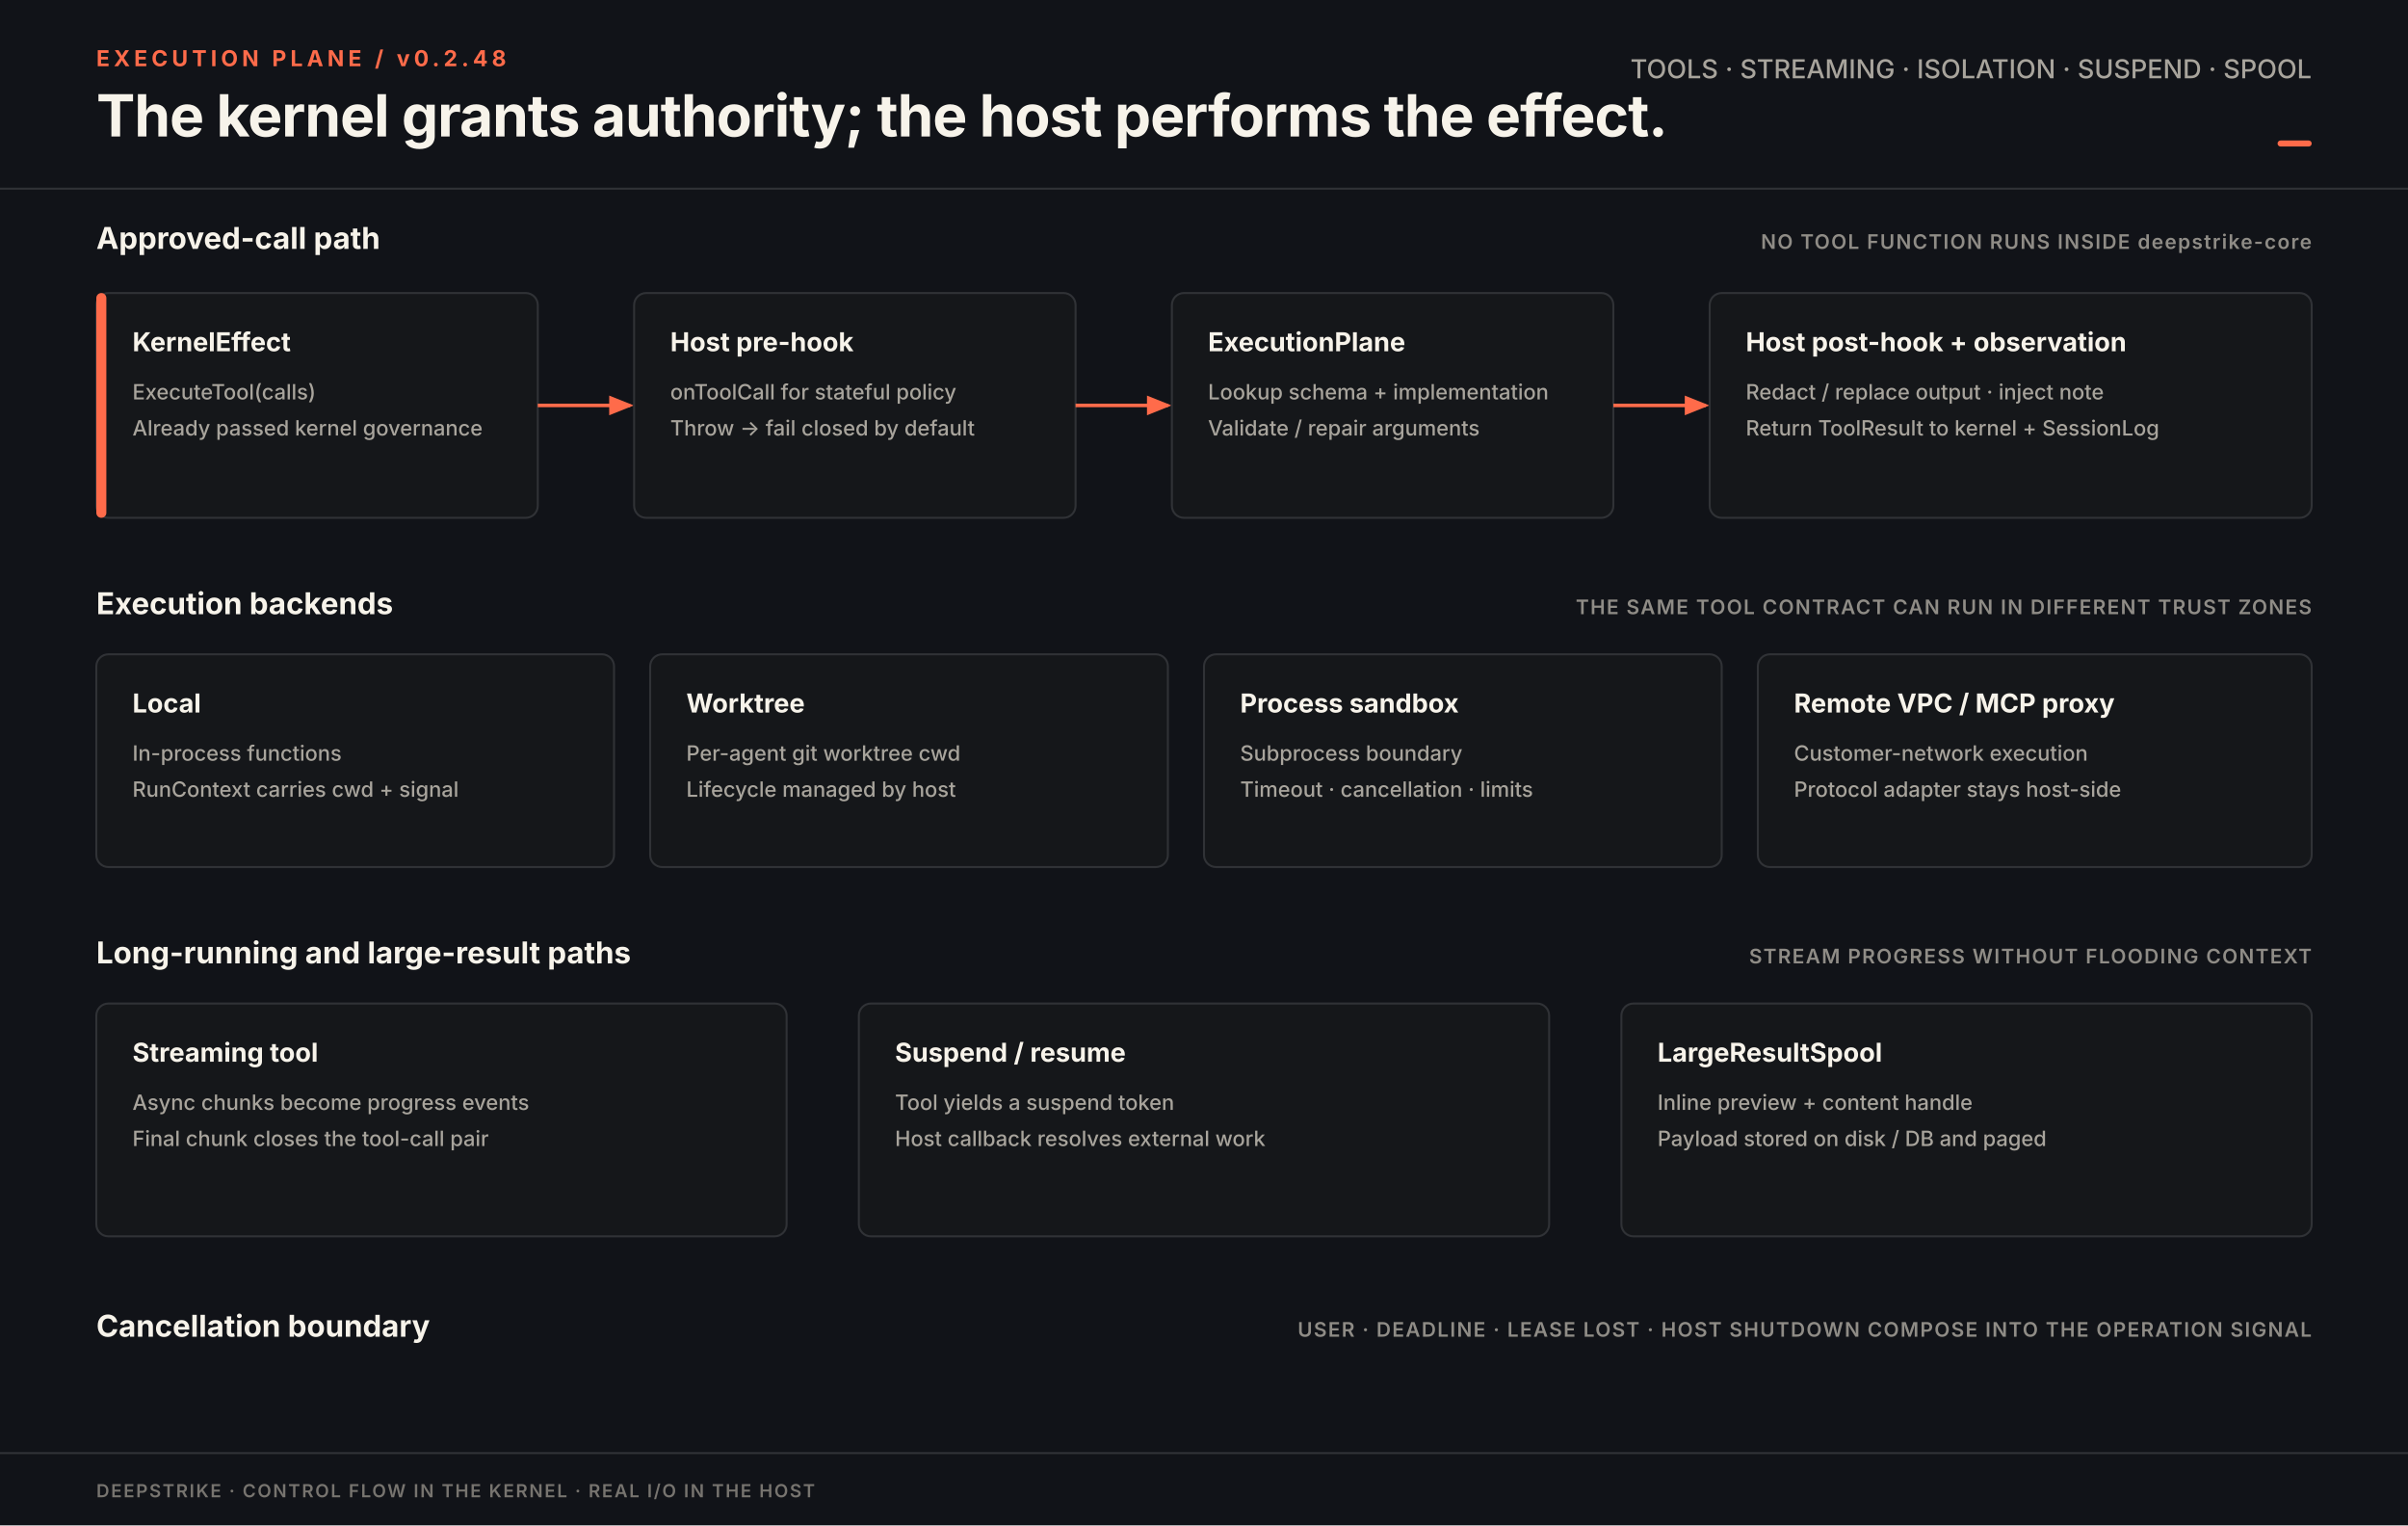
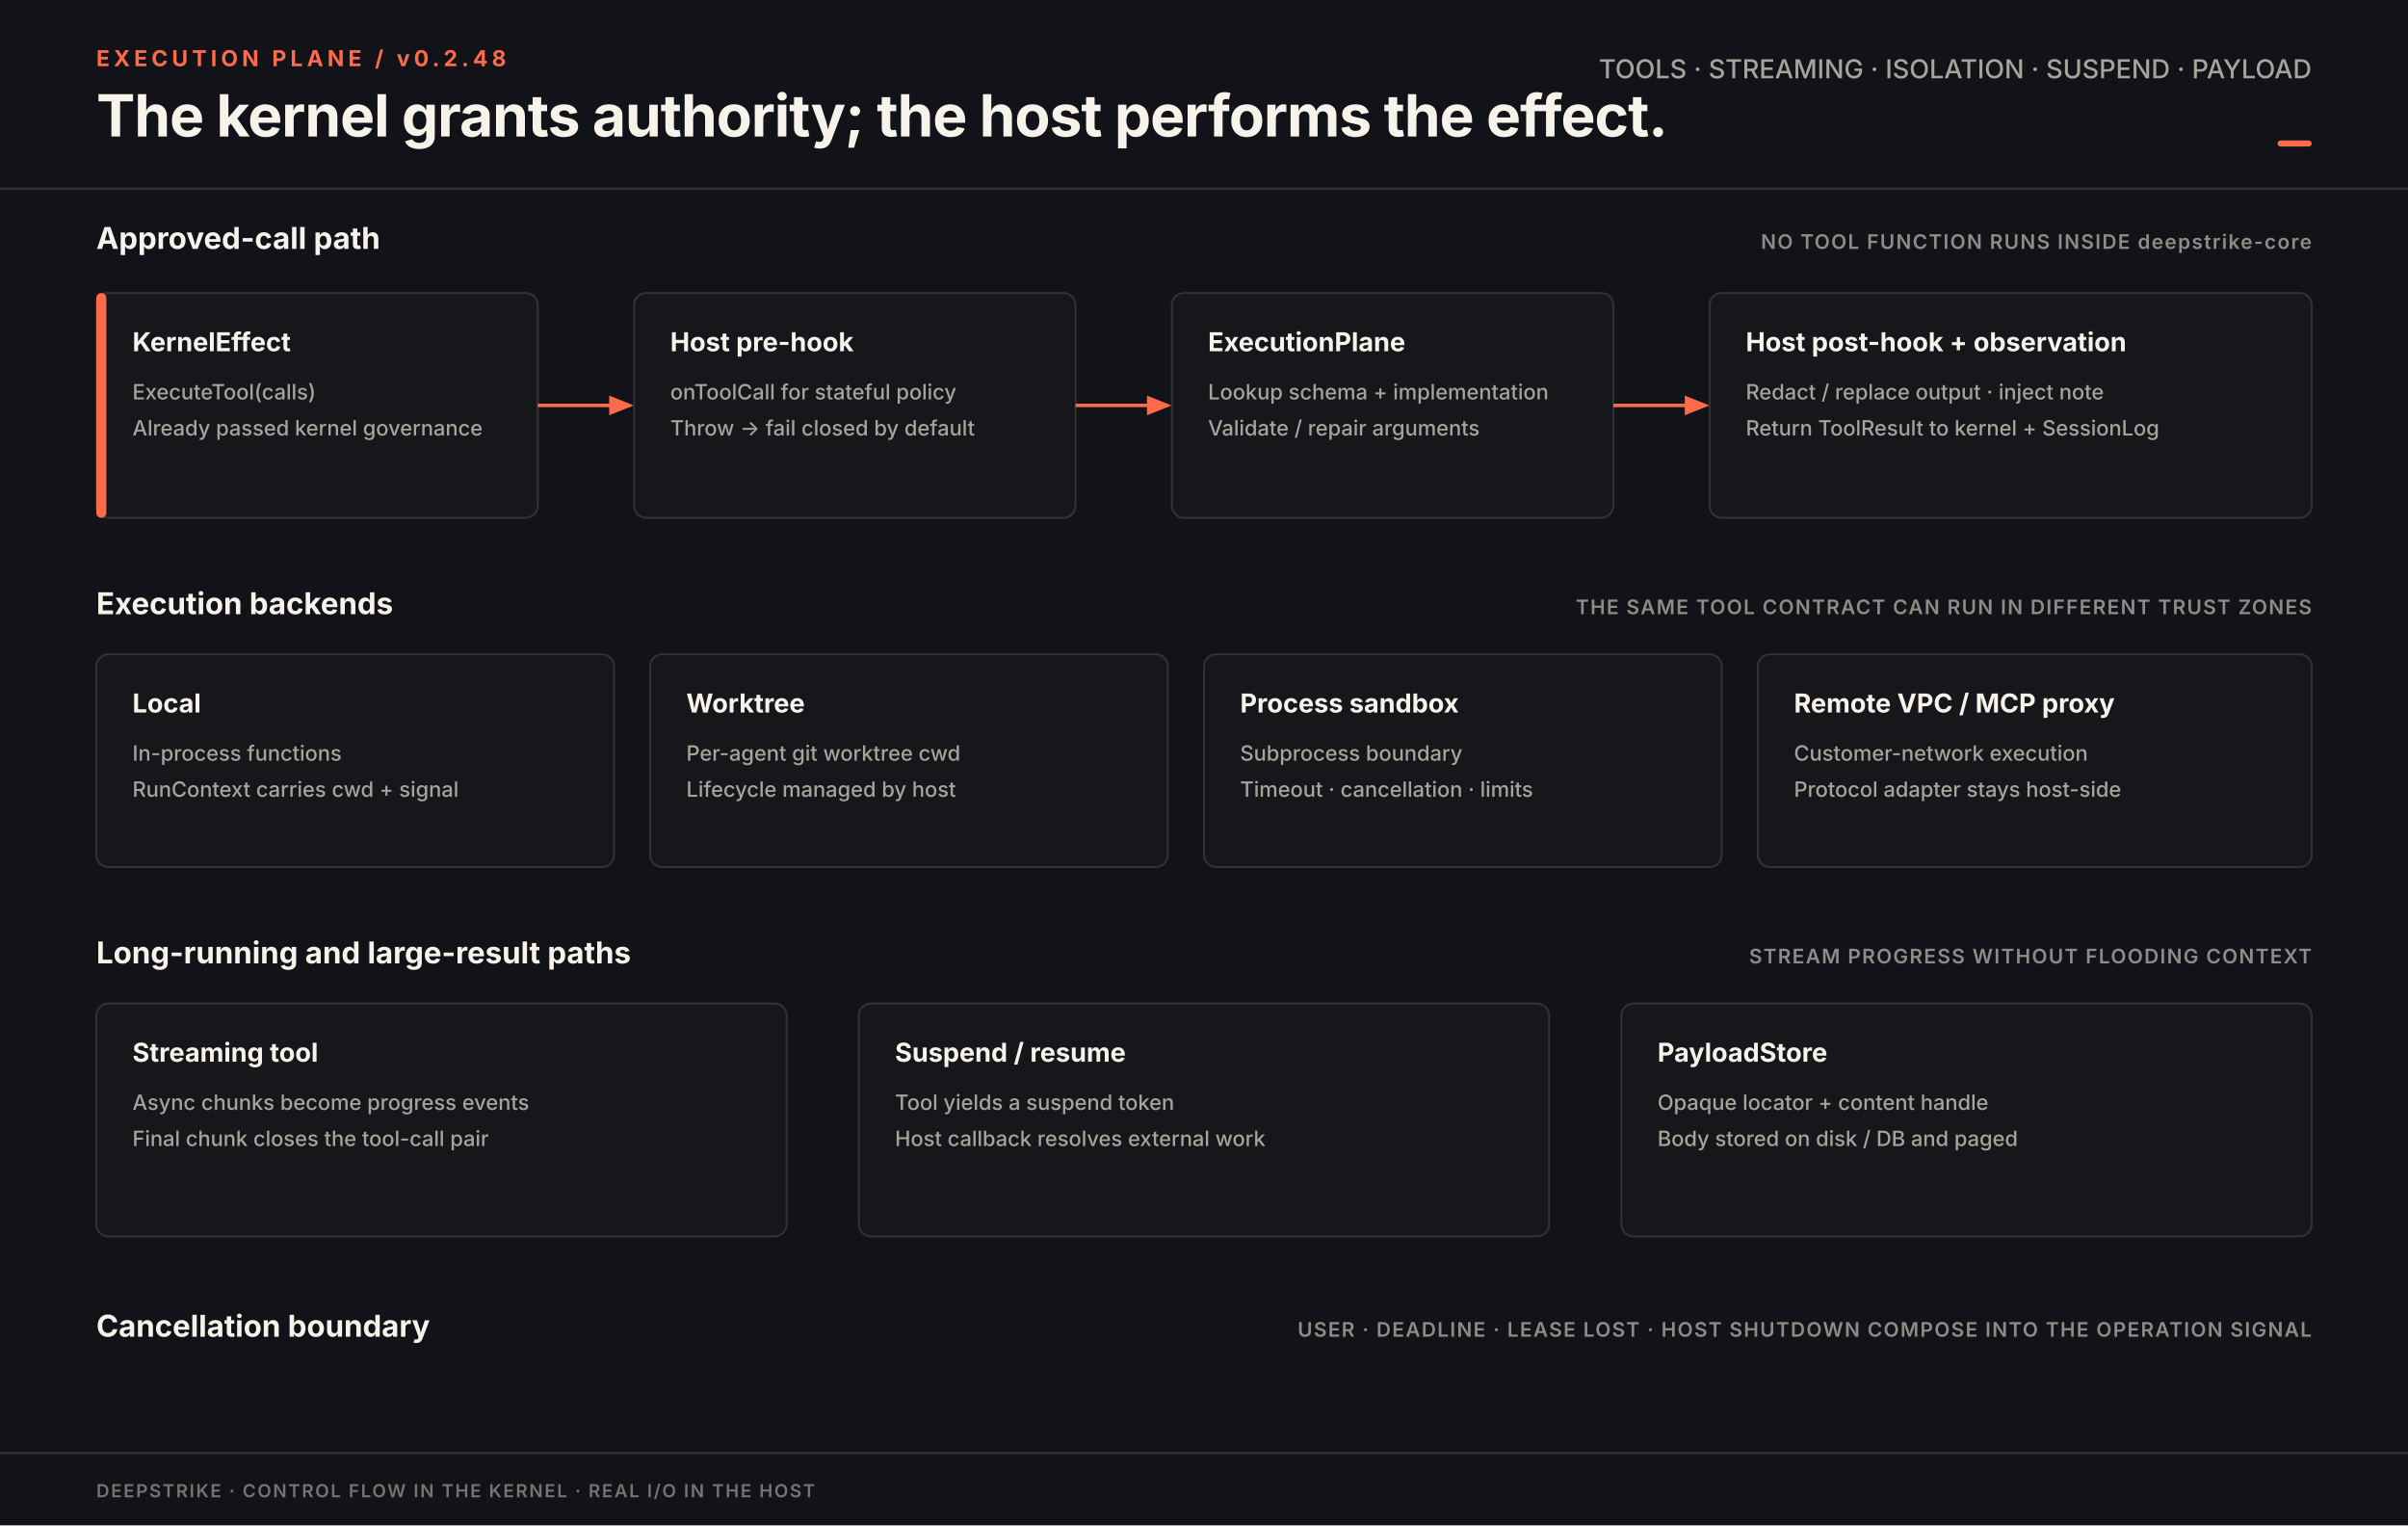
<svg xmlns="http://www.w3.org/2000/svg" viewBox="0 0 1200 760" role="img" aria-labelledby="title desc">
  <defs>
    <marker id="arrow-ivory" viewBox="0 0 10 10" refX="8.5" refY="5" markerWidth="7" markerHeight="7" orient="auto">
      <path d="M0 1 10 5 0 9Z" fill="#F7F3EA" />
    </marker>
    <marker id="arrow-coral" viewBox="0 0 10 10" refX="8.5" refY="5" markerWidth="7" markerHeight="7" orient="auto">
      <path d="M0 1 10 5 0 9Z" fill="#FF6B4A" />
    </marker>
    <style>
      text { font-family: Inter, ui-sans-serif, system-ui, -apple-system, "Segoe UI", "Noto Sans CJK SC", sans-serif; }
      .eyebrow { fill:#FF6B4A; font-size:11px; font-weight:700; letter-spacing:2px; }
      .title { fill:#F7F3EA; font-size:29px; font-weight:700; letter-spacing:-.45px; }
      .subtitle { fill:#A8A49C; font-size:13px; font-weight:450; }
      .section-title { fill:#F7F3EA; font-size:15px; font-weight:700; }
      .section-note { fill:#8F8C86; font-size:10px; font-weight:600; letter-spacing:.65px; }
      .card-title { fill:#F7F3EA; font-size:13px; font-weight:650; }
      .card-text { fill:#A8A49C; font-size:10.5px; font-weight:450; }
      .body { fill:#A8A49C; font-size:11px; font-weight:450; }
      .label { fill:#F7F3EA; font-size:11px; font-weight:650; }
      .micro { fill:#8F8C86; font-size:9.5px; font-weight:650; letter-spacing:.55px; }
      .pill-text { fill:#111318; font-size:9px; font-weight:750; letter-spacing:.5px; }
      .footer { fill:#77746F; font-size:9px; font-weight:600; letter-spacing:.8px; }
      .panel { fill:#15171A; stroke:#303236; stroke-width:1; }
      .panel-strong { fill:#191A1D; stroke:#F7F3EA; stroke-width:1.15; }
      .kernel { fill:#0D0F11; stroke:#3B3D41; stroke-width:1.2; }
      .soft { fill:#121316; stroke:#26282C; stroke-width:1; }
      .accent-fill { fill:#FF6B4A; }
      .pill.coral { fill:#FF6B4A; }
      .pill.ivory { fill:#F7F3EA; }
      .pill.muted { fill:#8F8C86; }
      .rule { fill:none; stroke:#303236; stroke-width:1; }
      .rule-coral { fill:none; stroke:#FF6B4A; stroke-width:1.2; }
      .flow { fill:none; stroke:#F7F3EA; stroke-width:1.45; marker-end:url(#arrow-ivory); }
      .flow-coral { stroke:#FF6B4A; stroke-width:1.75; marker-end:url(#arrow-coral); }
      .flow-dash { stroke-dasharray:5 5; }
    </style>
  </defs>
  <rect width="1200" height="760" fill="#111318" />
  <path d="M0 94H1200M0 724H1200" class="rule" />
  <text x="48" y="33" class="eyebrow" text-anchor="start">EXECUTION PLANE / v0.2.48</text>
  <text x="48" y="68" class="title" text-anchor="start">The kernel grants authority; the host performs the effect.</text>
-   <text x="1152" y="39" class="subtitle" text-anchor="end">TOOLS · STREAMING · ISOLATION · SUSPEND · SPOOL</text>
+   <text x="1152" y="39" class="subtitle" text-anchor="end">TOOLS · STREAMING · ISOLATION · SUSPEND · PAYLOAD</text>
  <rect x="1135" y="70" width="17" height="3" rx="1.5" class="accent-fill" />
  <text x="48" y="124" class="section-title" text-anchor="start">Approved-call path</text>
  <text x="1152" y="124" class="section-note" text-anchor="end">NO TOOL FUNCTION RUNS INSIDE deepstrike-core</text>
  <g>
    <rect x="48" y="146" width="220" height="112" rx="6" class="panel" />
    <rect x="48" y="146" width="5" height="112" rx="2.5" class="accent-fill" />
    <text x="66" y="175" class="card-title" text-anchor="start">KernelEffect</text>
    <text x="66" y="199" class="card-text" text-anchor="start">ExecuteTool(calls)</text>
    <text x="66" y="217" class="card-text" text-anchor="start">Already passed kernel governance</text>
  </g>
  <path d="M268 202H314" class="flow flow-coral" />
  <g>
    <rect x="316" y="146" width="220" height="112" rx="6" class="panel" />
    <text x="334" y="175" class="card-title" text-anchor="start">Host pre-hook</text>
    <text x="334" y="199" class="card-text" text-anchor="start">onToolCall for stateful policy</text>
    <text x="334" y="217" class="card-text" text-anchor="start">Throw → fail closed by default</text>
  </g>
  <path d="M536 202H582" class="flow flow-coral" />
  <g>
    <rect x="584" y="146" width="220" height="112" rx="6" class="panel" />
    <text x="602" y="175" class="card-title" text-anchor="start">ExecutionPlane</text>
    <text x="602" y="199" class="card-text" text-anchor="start">Lookup schema + implementation</text>
    <text x="602" y="217" class="card-text" text-anchor="start">Validate / repair arguments</text>
  </g>
  <path d="M804 202H850" class="flow flow-coral" />
  <g>
    <rect x="852" y="146" width="300" height="112" rx="6" class="panel" />
    <text x="870" y="175" class="card-title" text-anchor="start">Host post-hook + observation</text>
    <text x="870" y="199" class="card-text" text-anchor="start">Redact / replace output · inject note</text>
    <text x="870" y="217" class="card-text" text-anchor="start">Return ToolResult to kernel + SessionLog</text>
  </g>
  <text x="48" y="306" class="section-title" text-anchor="start">Execution backends</text>
  <text x="1152" y="306" class="section-note" text-anchor="end">THE SAME TOOL CONTRACT CAN RUN IN DIFFERENT TRUST ZONES</text>
  <g>
    <rect x="48" y="326" width="258" height="106" rx="6" class="panel" />
    <text x="66" y="355" class="card-title" text-anchor="start">Local</text>
    <text x="66" y="379" class="card-text" text-anchor="start">In-process functions</text>
    <text x="66" y="397" class="card-text" text-anchor="start">RunContext carries cwd + signal</text>
  </g>
  <g>
    <rect x="324" y="326" width="258" height="106" rx="6" class="panel" />
    <text x="342" y="355" class="card-title" text-anchor="start">Worktree</text>
    <text x="342" y="379" class="card-text" text-anchor="start">Per-agent git worktree cwd</text>
    <text x="342" y="397" class="card-text" text-anchor="start">Lifecycle managed by host</text>
  </g>
  <g>
    <rect x="600" y="326" width="258" height="106" rx="6" class="panel" />
    <text x="618" y="355" class="card-title" text-anchor="start">Process sandbox</text>
    <text x="618" y="379" class="card-text" text-anchor="start">Subprocess boundary</text>
    <text x="618" y="397" class="card-text" text-anchor="start">Timeout · cancellation · limits</text>
  </g>
  <g>
    <rect x="876" y="326" width="276" height="106" rx="6" class="panel" />
    <text x="894" y="355" class="card-title" text-anchor="start">Remote VPC / MCP proxy</text>
    <text x="894" y="379" class="card-text" text-anchor="start">Customer-network execution</text>
    <text x="894" y="397" class="card-text" text-anchor="start">Protocol adapter stays host-side</text>
  </g>
  <text x="48" y="480" class="section-title" text-anchor="start">Long-running and large-result paths</text>
  <text x="1152" y="480" class="section-note" text-anchor="end">STREAM PROGRESS WITHOUT FLOODING CONTEXT</text>
  <g>
    <rect x="48" y="500" width="344" height="116" rx="6" class="panel" />
    <text x="66" y="529" class="card-title" text-anchor="start">Streaming tool</text>
    <text x="66" y="553" class="card-text" text-anchor="start">Async chunks become progress events</text>
    <text x="66" y="571" class="card-text" text-anchor="start">Final chunk closes the tool-call pair</text>
  </g>
  <g>
    <rect x="428" y="500" width="344" height="116" rx="6" class="panel" />
    <text x="446" y="529" class="card-title" text-anchor="start">Suspend / resume</text>
    <text x="446" y="553" class="card-text" text-anchor="start">Tool yields a suspend token</text>
    <text x="446" y="571" class="card-text" text-anchor="start">Host callback resolves external work</text>
  </g>
  <g>
    <rect x="808" y="500" width="344" height="116" rx="6" class="panel" />
-     <text x="826" y="529" class="card-title" text-anchor="start">LargeResultSpool</text>
-     <text x="826" y="553" class="card-text" text-anchor="start">Inline preview + content handle</text>
-     <text x="826" y="571" class="card-text" text-anchor="start">Payload stored on disk / DB and paged</text>
+     <text x="826" y="529" class="card-title" text-anchor="start">PayloadStore</text>
+     <text x="826" y="553" class="card-text" text-anchor="start">Opaque locator + content handle</text>
+     <text x="826" y="571" class="card-text" text-anchor="start">Body stored on disk / DB and paged</text>
  </g>
  <text x="48" y="666" class="section-title" text-anchor="start">Cancellation boundary</text>
  <text x="1152" y="666" class="section-note" text-anchor="end">USER · DEADLINE · LEASE LOST · HOST SHUTDOWN COMPOSE INTO THE OPERATION SIGNAL</text>
  <text x="48" y="746" class="footer" text-anchor="start">DEEPSTRIKE · CONTROL FLOW IN THE KERNEL · REAL I/O IN THE HOST</text>
</svg>
